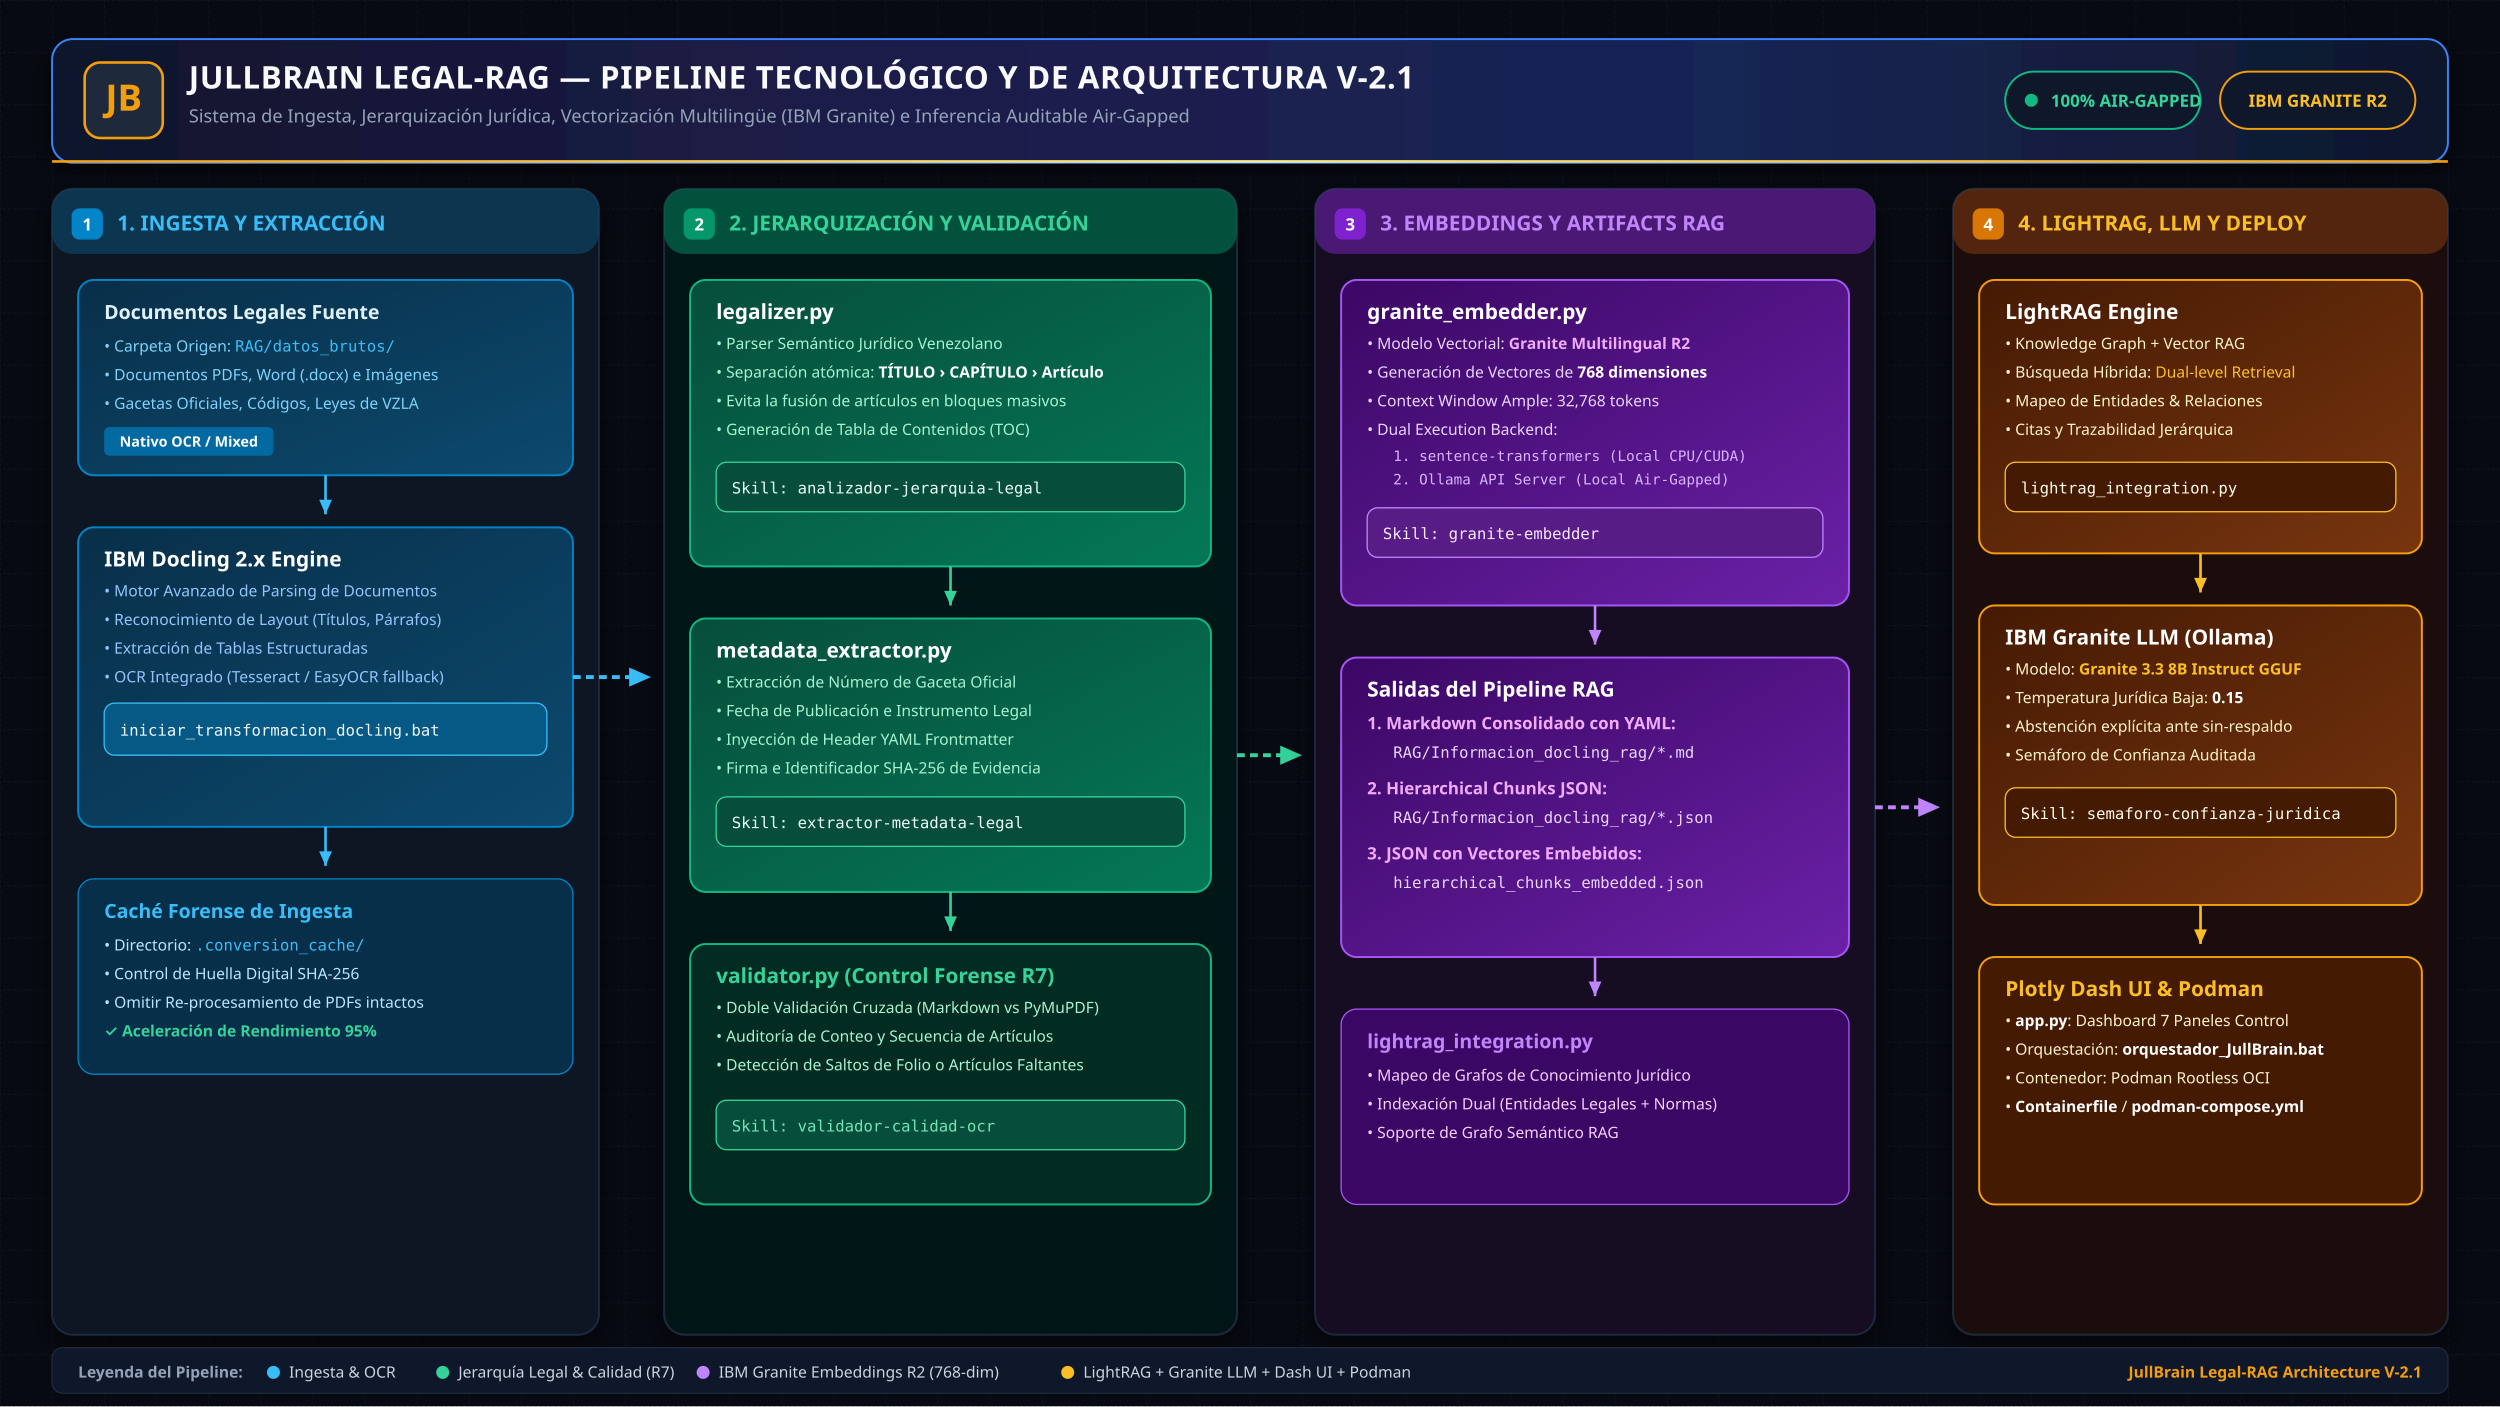
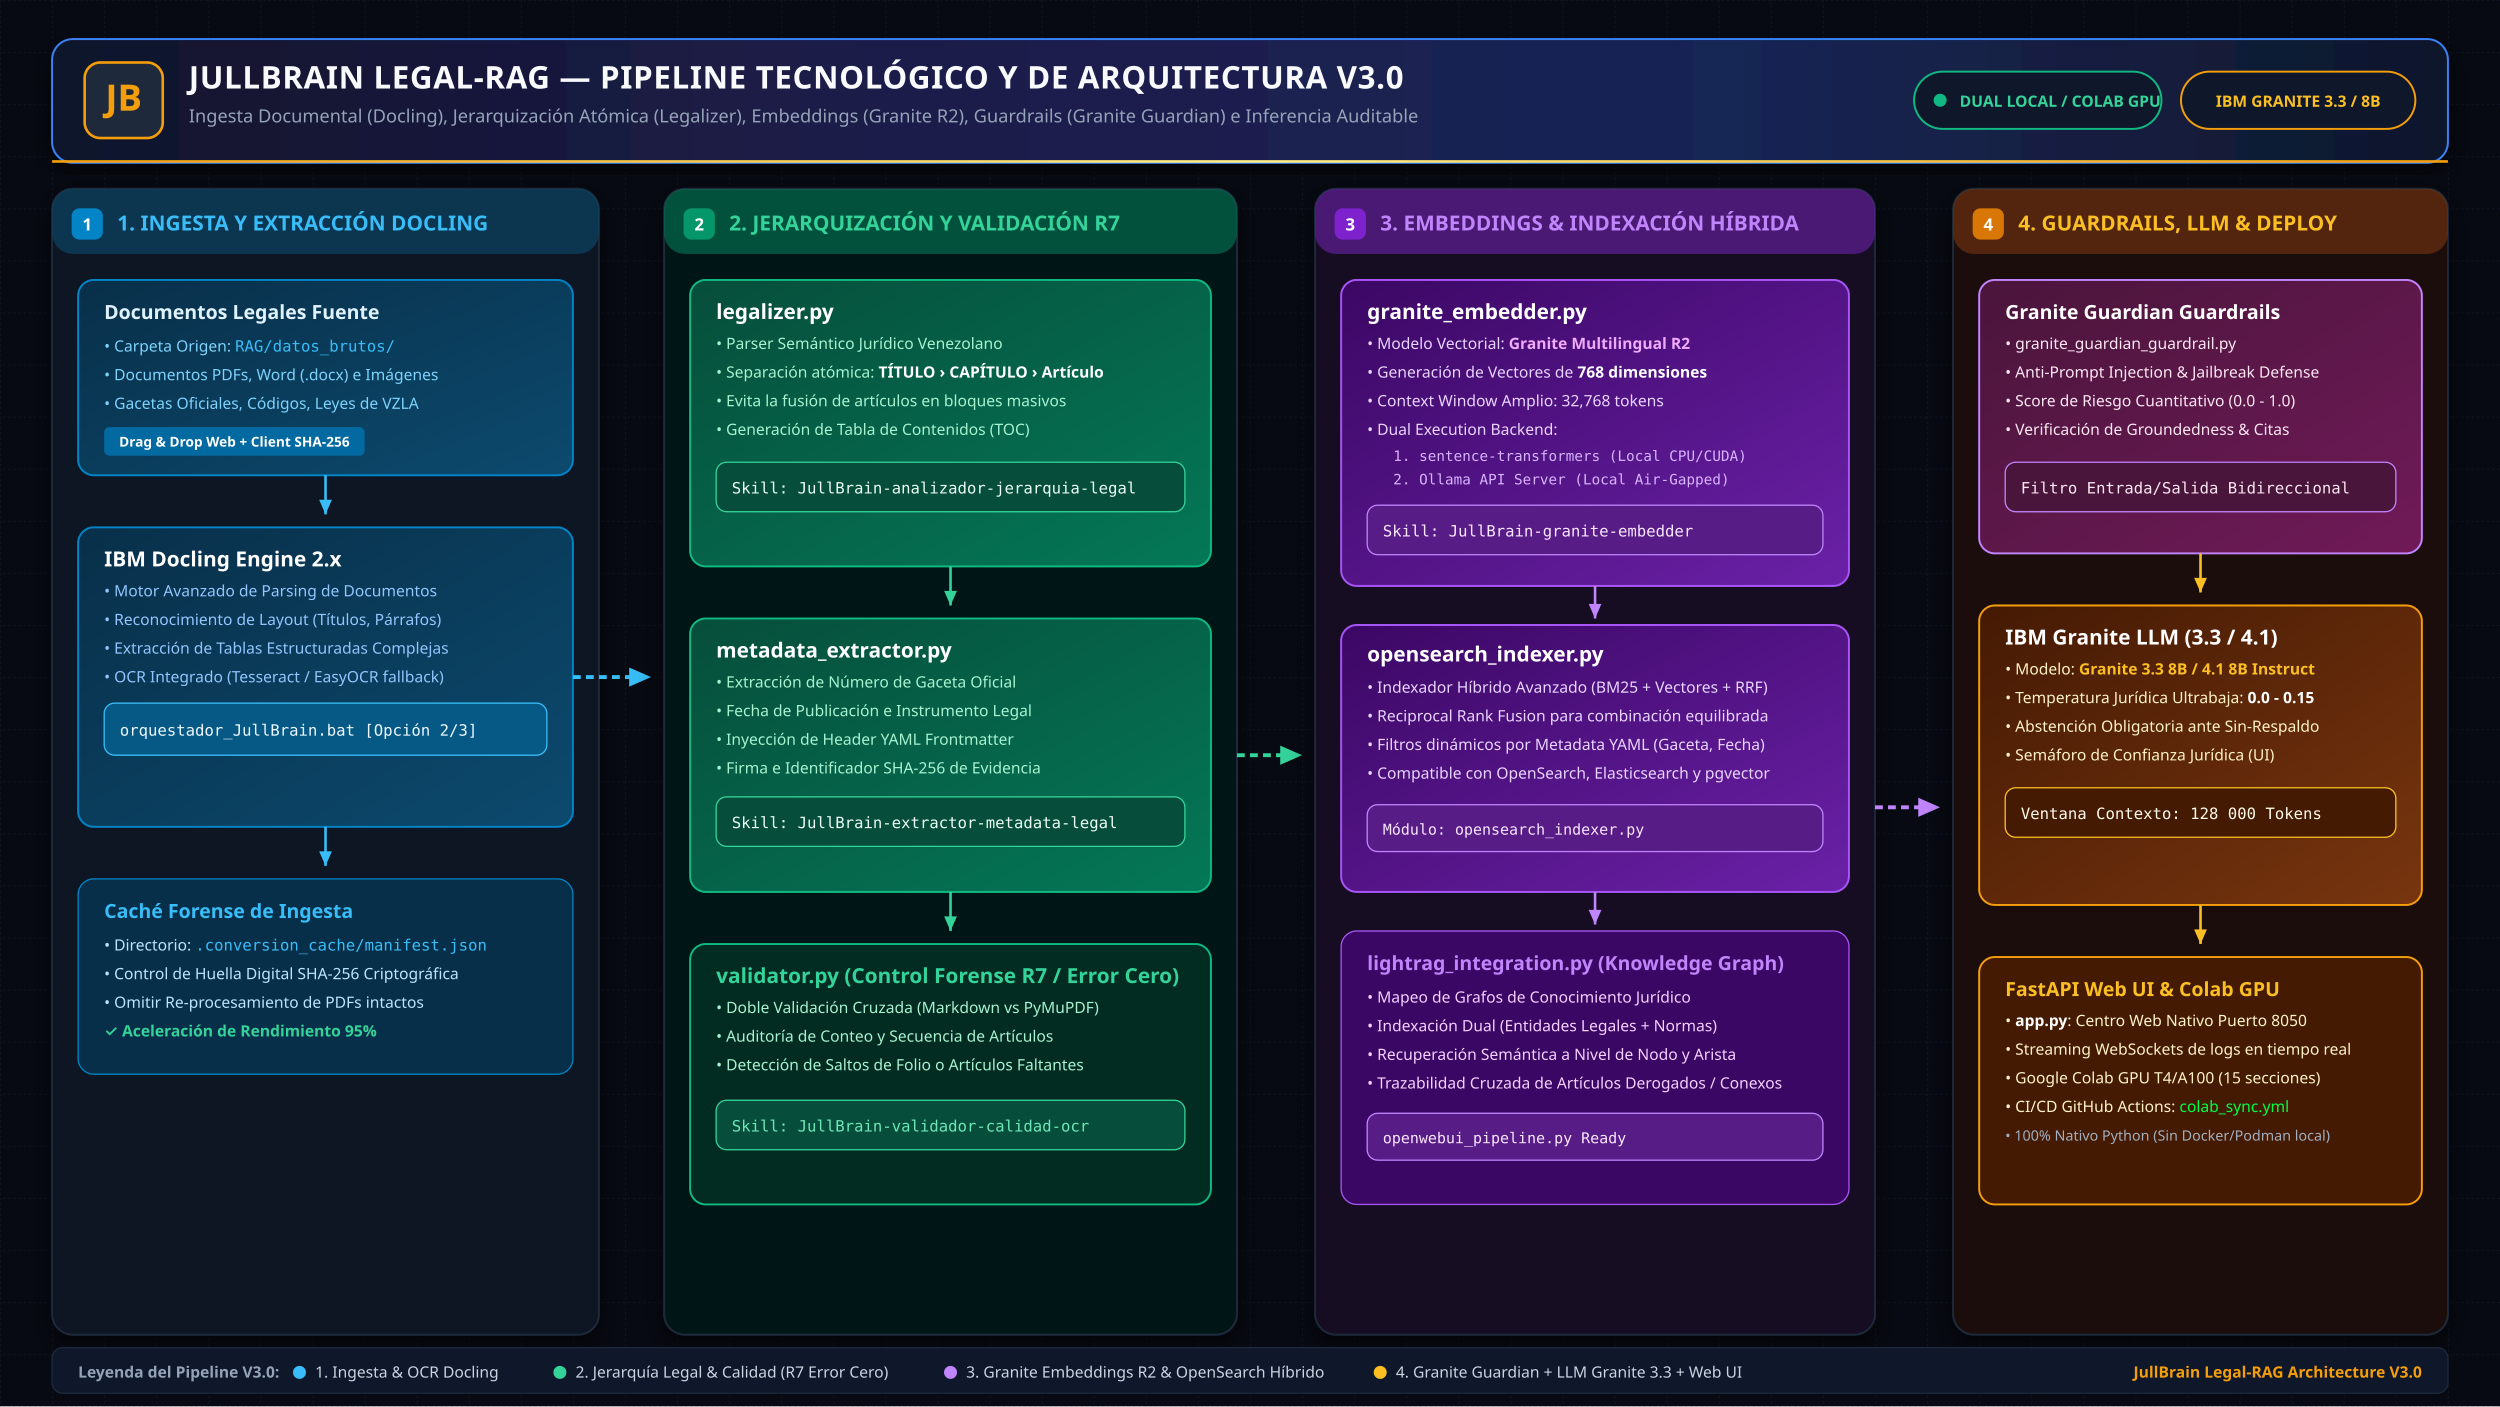
<svg xmlns="http://www.w3.org/2000/svg" width="100%" height="100%" viewBox="0 0 1920 1080" style="font-family: 'Segoe UI', system-ui, -apple-system, sans-serif; background-color: #070a12;">
  <defs>
    <pattern id="gridPattern" width="40" height="40" patternUnits="userSpaceOnUse">
      <path d="M 40 0 L 0 0 0 40" fill="none" stroke="#161f33" stroke-width="1" stroke-dasharray="2 2" />
    </pattern>
    <linearGradient id="gradHeader" x1="0%" y1="0%" x2="100%" y2="0%">
      <stop offset="0%" stop-color="#0f172a" />
      <stop offset="35%" stop-color="#1e1b4b" />
      <stop offset="70%" stop-color="#172554" />
      <stop offset="100%" stop-color="#0f172a" />
    </linearGradient>
    <linearGradient id="gradIngesta" x1="0%" y1="0%" x2="100%" y2="100%">
      <stop offset="0%" stop-color="#082f49" />
      <stop offset="100%" stop-color="#0c4a6e" />
    </linearGradient>
    <linearGradient id="gradCore" x1="0%" y1="0%" x2="100%" y2="100%">
      <stop offset="0%" stop-color="#064e3b" />
      <stop offset="100%" stop-color="#047857" />
    </linearGradient>
    <linearGradient id="gradEmbed" x1="0%" y1="0%" x2="100%" y2="100%">
      <stop offset="0%" stop-color="#3b0764" />
      <stop offset="100%" stop-color="#6b21a8" />
    </linearGradient>
+     <linearGradient id="gradGuardian" x1="0%" y1="0%" x2="100%" y2="100%">
+       <stop offset="0%" stop-color="#4a153b" />
+       <stop offset="100%" stop-color="#701a58" />
+     </linearGradient>
    <linearGradient id="gradRAG" x1="0%" y1="0%" x2="100%" y2="100%">
      <stop offset="0%" stop-color="#451a03" />
      <stop offset="100%" stop-color="#78350f" />
    </linearGradient>
    <linearGradient id="gradGoldLine" x1="0%" y1="0%" x2="100%" y2="0%">
      <stop offset="0%" stop-color="#f59e0b" />
      <stop offset="50%" stop-color="#fef08a" />
      <stop offset="100%" stop-color="#f59e0b" />
    </linearGradient>
-     <filter id="glowCyan" x="-20%" y="-20%" width="140%" height="140%">
-       <feGaussianBlur stdDeviation="8" result="blur" />
-       <feComposite in="SourceGraphic" in2="blur" operator="over" />
-     </filter>
-     <filter id="glowGold" x="-20%" y="-20%" width="140%" height="140%">
-       <feGaussianBlur stdDeviation="6" result="blur" />
-       <feComposite in="SourceGraphic" in2="blur" operator="over" />
-     </filter>
    <filter id="cardShadow" x="-10%" y="-10%" width="120%" height="120%">
      <feDropShadow dx="0" dy="8" stdDeviation="10" flood-color="#000000" flood-opacity="0.6" />
    </filter>
    <marker id="arrowCyan" viewBox="0 0 10 10" refX="8" refY="5" markerWidth="7" markerHeight="7" orient="auto-start-reverse">
      <path d="M 0 1.5 L 8 5 L 0 8.5 z" fill="#38bdf8" />
    </marker>
    <marker id="arrowGreen" viewBox="0 0 10 10" refX="8" refY="5" markerWidth="7" markerHeight="7" orient="auto-start-reverse">
      <path d="M 0 1.5 L 8 5 L 0 8.5 z" fill="#34d399" />
    </marker>
    <marker id="arrowPurple" viewBox="0 0 10 10" refX="8" refY="5" markerWidth="7" markerHeight="7" orient="auto-start-reverse">
      <path d="M 0 1.5 L 8 5 L 0 8.5 z" fill="#c084fc" />
    </marker>
    <marker id="arrowGold" viewBox="0 0 10 10" refX="8" refY="5" markerWidth="7" markerHeight="7" orient="auto-start-reverse">
      <path d="M 0 1.5 L 8 5 L 0 8.5 z" fill="#fbbf24" />
    </marker>
  </defs>
  <rect width="1920" height="1080" fill="#070a12" />
  <rect width="1920" height="1080" fill="url(#gridPattern)" opacity="0.7" />
  <rect x="40" y="30" width="1840" height="95" rx="16" fill="url(#gradHeader)" stroke="#3b82f6" stroke-width="1.5" filter="url(#cardShadow)" />
  <rect x="40" y="123" width="1840" height="2" fill="url(#gradGoldLine)" />
  <rect x="65" y="48" width="60" height="58" rx="12" fill="#1e293b" stroke="#f59e0b" stroke-width="2" />
  <text x="95" y="85" text-anchor="middle" font-size="28" font-weight="900" fill="#f59e0b">JB</text>
-   <text x="145" y="68" font-size="24" font-weight="800" fill="#f8fafc" letter-spacing="0.5">JULLBRAIN LEGAL-RAG — PIPELINE TECNOLÓGICO Y DE ARQUITECTURA V-2.1</text>
-   <text x="145" y="94" font-size="14" font-weight="500" fill="#94a3b8">Sistema de Ingesta, Jerarquización Jurídica, Vectorización Multilingüe (IBM Granite) e Inferencia Auditable Air-Gapped</text>
-   <rect x="1540" y="55" width="150" height="44" rx="22" fill="#0f172a" stroke="#10b981" stroke-width="1.5" />
-   <circle cx="1560" cy="77" r="5" fill="#10b981" />
-   <text x="1575" y="82" font-size="13" font-weight="700" fill="#34d399">100% AIR-GAPPED</text>
-   <rect x="1705" y="55" width="150" height="44" rx="22" fill="#0f172a" stroke="#f59e0b" stroke-width="1.5" />
-   <text x="1780" y="82" text-anchor="middle" font-size="13" font-weight="700" fill="#fbbf24">IBM GRANITE R2</text>
+   <text x="145" y="68" font-size="24" font-weight="800" fill="#f8fafc" letter-spacing="0.5">JULLBRAIN LEGAL-RAG — PIPELINE TECNOLÓGICO Y DE ARQUITECTURA V3.0</text>
+   <text x="145" y="94" font-size="14" font-weight="500" fill="#94a3b8">Ingesta Documental (Docling), Jerarquización Atómica (Legalizer), Embeddings (Granite R2), Guardrails (Granite Guardian) e Inferencia Auditable</text>
+   <rect x="1470" y="55" width="190" height="44" rx="22" fill="#0f172a" stroke="#10b981" stroke-width="1.5" />
+   <circle cx="1490" cy="77" r="5" fill="#10b981" />
+   <text x="1505" y="82" font-size="12" font-weight="700" fill="#34d399">DUAL LOCAL / COLAB GPU</text>
+   <rect x="1675" y="55" width="180" height="44" rx="22" fill="#0f172a" stroke="#f59e0b" stroke-width="1.5" />
+   <text x="1765" y="82" text-anchor="middle" font-size="12" font-weight="700" fill="#fbbf24">IBM GRANITE 3.3 / 8B</text>
  <rect x="40" y="145" width="420" height="880" rx="16" fill="#091322" stroke="#1e293b" stroke-width="1.5" filter="url(#cardShadow)" />
  <rect x="40" y="145" width="420" height="50" rx="16" fill="#0c4a6e" opacity="0.6" />
  <rect x="55" y="160" width="24" height="24" rx="6" fill="#0284c7" />
  <text x="67" y="177" text-anchor="middle" font-size="13" font-weight="900" fill="#ffffff">1</text>
-   <text x="90" y="177" font-size="16" font-weight="700" fill="#38bdf8">1. INGESTA Y EXTRACCIÓN</text>
+   <text x="90" y="177" font-size="16" font-weight="700" fill="#38bdf8">1. INGESTA Y EXTRACCIÓN DOCLING</text>
  <rect x="60" y="215" width="380" height="150" rx="12" fill="url(#gradIngesta)" stroke="#0284c7" stroke-width="1.5" />
  <text x="80" y="245" font-size="15" font-weight="700" fill="#e0f2fe">Documentos Legales Fuente</text>
  <text x="80" y="270" font-size="12" fill="#7dd3fc">• Carpeta Origen: <tspan font-family="monospace" fill="#38bdf8">RAG/datos_brutos/</tspan>
  </text>
  <text x="80" y="292" font-size="12" fill="#7dd3fc">• Documentos PDFs, Word (.docx) e Imágenes</text>
  <text x="80" y="314" font-size="12" fill="#7dd3fc">• Gacetas Oficiales, Códigos, Leyes de VZLA</text>
-   <rect x="80" y="328" width="130" height="22" rx="4" fill="#0369a1" />
-   <text x="145" y="343" text-anchor="middle" font-size="11" font-weight="600" fill="#ffffff">Nativo OCR / Mixed</text>
+   <rect x="80" y="328" width="200" height="22" rx="4" fill="#0369a1" />
+   <text x="180" y="343" text-anchor="middle" font-size="10.5" font-weight="600" fill="#ffffff">Drag &amp; Drop Web + Client SHA-256</text>
  <path d="M 250 365 L 250 395" stroke="#38bdf8" stroke-width="2" marker-end="url(#arrowCyan)" />
  <rect x="60" y="405" width="380" height="230" rx="12" fill="url(#gradIngesta)" stroke="#0284c7" stroke-width="1.5" />
-   <text x="80" y="435" font-size="16" font-weight="800" fill="#ffffff">IBM Docling 2.x Engine</text>
+   <text x="80" y="435" font-size="16" font-weight="800" fill="#ffffff">IBM Docling Engine 2.x</text>
  <text x="80" y="458" font-size="12" fill="#93c5fd">• Motor Avanzado de Parsing de Documentos</text>
  <text x="80" y="480" font-size="12" fill="#93c5fd">• Reconocimiento de Layout (Títulos, Párrafos)</text>
-   <text x="80" y="502" font-size="12" fill="#93c5fd">• Extracción de Tablas Estructuradas</text>
+   <text x="80" y="502" font-size="12" fill="#93c5fd">• Extracción de Tablas Estructuradas Complejas</text>
  <text x="80" y="524" font-size="12" fill="#93c5fd">• OCR Integrado (Tesseract / EasyOCR fallback)</text>
  <rect x="80" y="540" width="340" height="40" rx="8" fill="#075985" stroke="#38bdf8" stroke-width="1" />
-   <text x="92" y="565" font-size="12" font-family="monospace" fill="#f0f9ff">iniciar_transformacion_docling.bat</text>
+   <text x="92" y="565" font-size="12" font-family="monospace" fill="#f0f9ff">orquestador_JullBrain.bat [Opción 2/3]</text>
  <path d="M 250 635 L 250 665" stroke="#38bdf8" stroke-width="2" marker-end="url(#arrowCyan)" />
  <rect x="60" y="675" width="380" height="150" rx="12" fill="#082f49" stroke="#0284c7" stroke-width="1" />
  <text x="80" y="705" font-size="15" font-weight="700" fill="#38bdf8">Caché Forense de Ingesta</text>
-   <text x="80" y="730" font-size="12" fill="#bae6fd">• Directorio: <tspan font-family="monospace" fill="#38bdf8">.conversion_cache/</tspan>
-   </text>
-   <text x="80" y="752" font-size="12" fill="#bae6fd">• Control de Huella Digital SHA-256</text>
+   <text x="80" y="730" font-size="12" fill="#bae6fd">• Directorio: <tspan font-family="monospace" fill="#38bdf8">.conversion_cache/manifest.json</tspan>
+   </text>
+   <text x="80" y="752" font-size="12" fill="#bae6fd">• Control de Huella Digital SHA-256 Criptográfica</text>
  <text x="80" y="774" font-size="12" fill="#bae6fd">• Omitir Re-procesamiento de PDFs intactos</text>
  <text x="80" y="796" font-size="12" fill="#34d399" font-weight="600">✓ Aceleración de Rendimiento 95%</text>
  <path d="M 440 520 L 500 520" stroke="#38bdf8" stroke-width="3" stroke-dasharray="6 4" marker-end="url(#arrowCyan)" />
  <rect x="510" y="145" width="440" height="880" rx="16" fill="#061814" stroke="#1e293b" stroke-width="1.5" filter="url(#cardShadow)" />
  <rect x="510" y="145" width="440" height="50" rx="16" fill="#047857" opacity="0.6" />
  <rect x="525" y="160" width="24" height="24" rx="6" fill="#059669" />
  <text x="537" y="177" text-anchor="middle" font-size="13" font-weight="900" fill="#ffffff">2</text>
-   <text x="560" y="177" font-size="16" font-weight="700" fill="#34d399">2. JERARQUIZACIÓN Y VALIDACIÓN</text>
+   <text x="560" y="177" font-size="16" font-weight="700" fill="#34d399">2. JERARQUIZACIÓN Y VALIDACIÓN R7</text>
  <rect x="530" y="215" width="400" height="220" rx="12" fill="url(#gradCore)" stroke="#10b981" stroke-width="1.5" />
  <text x="550" y="245" font-size="16" font-weight="800" fill="#ffffff">legalizer.py</text>
  <text x="550" y="268" font-size="12" fill="#a7f3d0">• Parser Semántico Jurídico Venezolano</text>
  <text x="550" y="290" font-size="12" fill="#a7f3d0">• Separación atómica: <tspan font-weight="700" fill="#ffffff">TÍTULO › CAPÍTULO › Artículo</tspan>
  </text>
  <text x="550" y="312" font-size="12" fill="#a7f3d0">• Evita la fusión de artículos en bloques masivos</text>
  <text x="550" y="334" font-size="12" fill="#a7f3d0">• Generación de Tabla de Contenidos (TOC)</text>
  <rect x="550" y="355" width="360" height="38" rx="8" fill="#064e3b" stroke="#34d399" stroke-width="1" />
-   <text x="562" y="379" font-size="12" font-family="monospace" fill="#ecfdf5">Skill: analizador-jerarquia-legal</text>
+   <text x="562" y="379" font-size="12" font-family="monospace" fill="#ecfdf5">Skill: JullBrain-analizador-jerarquia-legal</text>
  <path d="M 730 435 L 730 465" stroke="#34d399" stroke-width="2" marker-end="url(#arrowGreen)" />
  <rect x="530" y="475" width="400" height="210" rx="12" fill="url(#gradCore)" stroke="#10b981" stroke-width="1.5" />
  <text x="550" y="505" font-size="16" font-weight="800" fill="#ffffff">metadata_extractor.py</text>
  <text x="550" y="528" font-size="12" fill="#a7f3d0">• Extracción de Número de Gaceta Oficial</text>
  <text x="550" y="550" font-size="12" fill="#a7f3d0">• Fecha de Publicación e Instrumento Legal</text>
  <text x="550" y="572" font-size="12" fill="#a7f3d0">• Inyección de Header YAML Frontmatter</text>
  <text x="550" y="594" font-size="12" fill="#a7f3d0">• Firma e Identificador SHA-256 de Evidencia</text>
  <rect x="550" y="612" width="360" height="38" rx="8" fill="#064e3b" stroke="#34d399" stroke-width="1" />
-   <text x="562" y="636" font-size="12" font-family="monospace" fill="#ecfdf5">Skill: extractor-metadata-legal</text>
+   <text x="562" y="636" font-size="12" font-family="monospace" fill="#ecfdf5">Skill: JullBrain-extractor-metadata-legal</text>
  <path d="M 730 685 L 730 715" stroke="#34d399" stroke-width="2" marker-end="url(#arrowGreen)" />
  <rect x="530" y="725" width="400" height="200" rx="12" fill="#022c22" stroke="#10b981" stroke-width="1.5" />
-   <text x="550" y="755" font-size="16" font-weight="800" fill="#34d399">validator.py (Control Forense R7)</text>
+   <text x="550" y="755" font-size="16" font-weight="800" fill="#34d399">validator.py (Control Forense R7 / Error Cero)</text>
  <text x="550" y="778" font-size="12" fill="#a7f3d0">• Doble Validación Cruzada (Markdown vs PyMuPDF)</text>
  <text x="550" y="800" font-size="12" fill="#a7f3d0">• Auditoría de Conteo y Secuencia de Artículos</text>
  <text x="550" y="822" font-size="12" fill="#a7f3d0">• Detección de Saltos de Folio o Artículos Faltantes</text>
  <rect x="550" y="845" width="360" height="38" rx="8" fill="#064e3b" stroke="#34d399" stroke-width="1" />
-   <text x="562" y="869" font-size="12" font-family="monospace" fill="#6ee7b7">Skill: validador-calidad-ocr</text>
+   <text x="562" y="869" font-size="12" font-family="monospace" fill="#6ee7b7">Skill: JullBrain-validador-calidad-ocr</text>
  <path d="M 950 580 L 1000 580" stroke="#34d399" stroke-width="3" stroke-dasharray="6 4" marker-end="url(#arrowGreen)" />
  <rect x="1010" y="145" width="430" height="880" rx="16" fill="#140922" stroke="#1e293b" stroke-width="1.5" filter="url(#cardShadow)" />
  <rect x="1010" y="145" width="430" height="50" rx="16" fill="#6b21a8" opacity="0.6" />
  <rect x="1025" y="160" width="24" height="24" rx="6" fill="#7e22ce" />
  <text x="1037" y="177" text-anchor="middle" font-size="13" font-weight="900" fill="#ffffff">3</text>
-   <text x="1060" y="177" font-size="16" font-weight="700" fill="#c084fc">3. EMBEDDINGS Y ARTIFACTS RAG</text>
-   <rect x="1030" y="215" width="390" height="250" rx="12" fill="url(#gradEmbed)" stroke="#a855f7" stroke-width="1.5" />
+   <text x="1060" y="177" font-size="16" font-weight="700" fill="#c084fc">3. EMBEDDINGS &amp; INDEXACIÓN HÍBRIDA</text>
+   <rect x="1030" y="215" width="390" height="235" rx="12" fill="url(#gradEmbed)" stroke="#a855f7" stroke-width="1.5" />
  <text x="1050" y="245" font-size="16" font-weight="800" fill="#ffffff">granite_embedder.py</text>
  <text x="1050" y="268" font-size="12" fill="#e9d5ff">• Modelo Vectorial: <tspan font-weight="700" fill="#f0abfc">Granite Multilingual R2</tspan>
  </text>
  <text x="1050" y="290" font-size="12" fill="#e9d5ff">• Generación de Vectores de <tspan font-weight="700" fill="#ffffff">768 dimensiones</tspan>
  </text>
-   <text x="1050" y="312" font-size="12" fill="#e9d5ff">• Context Window Ample: 32,768 tokens</text>
+   <text x="1050" y="312" font-size="12" fill="#e9d5ff">• Context Window Amplio: 32,768 tokens</text>
  <text x="1050" y="334" font-size="12" fill="#e9d5ff">• Dual Execution Backend:</text>
  <text x="1070" y="354" font-size="11" font-family="monospace" fill="#d8b4fe">1. sentence-transformers (Local CPU/CUDA)</text>
  <text x="1070" y="372" font-size="11" font-family="monospace" fill="#d8b4fe">2. Ollama API Server (Local Air-Gapped)</text>
-   <rect x="1050" y="390" width="350" height="38" rx="8" fill="#581c87" stroke="#c084fc" stroke-width="1" />
-   <text x="1062" y="414" font-size="12" font-family="monospace" fill="#fae8ff">Skill: granite-embedder</text>
-   <path d="M 1225 465 L 1225 495" stroke="#c084fc" stroke-width="2" marker-end="url(#arrowPurple)" />
-   <rect x="1030" y="505" width="390" height="230" rx="12" fill="url(#gradEmbed)" stroke="#a855f7" stroke-width="1.5" />
-   <text x="1050" y="535" font-size="16" font-weight="800" fill="#ffffff">Salidas del Pipeline RAG</text>
-   <text x="1050" y="560" font-size="13" font-weight="700" fill="#f0abfc">1. Markdown Consolidado con YAML:</text>
-   <text x="1070" y="582" font-size="12" font-family="monospace" fill="#e9d5ff">RAG/Informacion_docling_rag/*.md</text>
-   <text x="1050" y="610" font-size="13" font-weight="700" fill="#f0abfc">2. Hierarchical Chunks JSON:</text>
-   <text x="1070" y="632" font-size="12" font-family="monospace" fill="#e9d5ff">RAG/Informacion_docling_rag/*.json</text>
-   <text x="1050" y="660" font-size="13" font-weight="700" fill="#f0abfc">3. JSON con Vectores Embebidos:</text>
-   <text x="1070" y="682" font-size="12" font-family="monospace" fill="#e9d5ff">hierarchical_chunks_embedded.json</text>
-   <path d="M 1225 735 L 1225 765" stroke="#c084fc" stroke-width="2" marker-end="url(#arrowPurple)" />
-   <rect x="1030" y="775" width="390" height="150" rx="12" fill="#3b0764" stroke="#a855f7" stroke-width="1" />
-   <text x="1050" y="805" font-size="15" font-weight="700" fill="#c084fc">lightrag_integration.py</text>
-   <text x="1050" y="830" font-size="12" fill="#f5d0fe">• Mapeo de Grafos de Conocimiento Jurídico</text>
-   <text x="1050" y="852" font-size="12" fill="#f5d0fe">• Indexación Dual (Entidades Legales + Normas)</text>
-   <text x="1050" y="874" font-size="12" fill="#f5d0fe">• Soporte de Grafo Semántico RAG</text>
+   <rect x="1050" y="388" width="350" height="38" rx="8" fill="#581c87" stroke="#c084fc" stroke-width="1" />
+   <text x="1062" y="412" font-size="12" font-family="monospace" fill="#fae8ff">Skill: JullBrain-granite-embedder</text>
+   <path d="M 1225 450 L 1225 475" stroke="#c084fc" stroke-width="2" marker-end="url(#arrowPurple)" />
+   <rect x="1030" y="480" width="390" height="205" rx="12" fill="url(#gradEmbed)" stroke="#a855f7" stroke-width="1.5" />
+   <text x="1050" y="508" font-size="16" font-weight="800" fill="#ffffff">opensearch_indexer.py</text>
+   <text x="1050" y="532" font-size="12" fill="#e9d5ff">• Indexador Híbrido Avanzado (BM25 + Vectores + RRF)</text>
+   <text x="1050" y="554" font-size="12" fill="#e9d5ff">• Reciprocal Rank Fusion para combinación equilibrada</text>
+   <text x="1050" y="576" font-size="12" fill="#e9d5ff">• Filtros dinámicos por Metadata YAML (Gaceta, Fecha)</text>
+   <text x="1050" y="598" font-size="12" fill="#e9d5ff">• Compatible con OpenSearch, Elasticsearch y pgvector</text>
+   <rect x="1050" y="618" width="350" height="36" rx="8" fill="#581c87" stroke="#c084fc" stroke-width="1" />
+   <text x="1062" y="641" font-size="11.5" font-family="monospace" fill="#fae8ff">Módulo: opensearch_indexer.py</text>
+   <path d="M 1225 685 L 1225 710" stroke="#c084fc" stroke-width="2" marker-end="url(#arrowPurple)" />
+   <rect x="1030" y="715" width="390" height="210" rx="12" fill="#3b0764" stroke="#a855f7" stroke-width="1" />
+   <text x="1050" y="745" font-size="15" font-weight="700" fill="#c084fc">lightrag_integration.py (Knowledge Graph)</text>
+   <text x="1050" y="770" font-size="12" fill="#f5d0fe">• Mapeo de Grafos de Conocimiento Jurídico</text>
+   <text x="1050" y="792" font-size="12" fill="#f5d0fe">• Indexación Dual (Entidades Legales + Normas)</text>
+   <text x="1050" y="814" font-size="12" fill="#f5d0fe">• Recuperación Semántica a Nivel de Nodo y Arista</text>
+   <text x="1050" y="836" font-size="12" fill="#f5d0fe">• Trazabilidad Cruzada de Artículos Derogados / Conexos</text>
+   <rect x="1050" y="855" width="350" height="36" rx="8" fill="#581c87" stroke="#c084fc" stroke-width="1" />
+   <text x="1062" y="878" font-size="11.5" font-family="monospace" fill="#fae8ff">openwebui_pipeline.py Ready</text>
  <path d="M 1440 620 L 1490 620" stroke="#c084fc" stroke-width="3" stroke-dasharray="6 4" marker-end="url(#arrowPurple)" />
  <rect x="1500" y="145" width="380" height="880" rx="16" fill="#1c0f07" stroke="#1e293b" stroke-width="1.5" filter="url(#cardShadow)" />
  <rect x="1500" y="145" width="380" height="50" rx="16" fill="#78350f" opacity="0.6" />
  <rect x="1515" y="160" width="24" height="24" rx="6" fill="#d97706" />
  <text x="1527" y="177" text-anchor="middle" font-size="13" font-weight="900" fill="#ffffff">4</text>
-   <text x="1550" y="177" font-size="16" font-weight="700" fill="#fbbf24">4. LIGHTRAG, LLM Y DEPLOY</text>
-   <rect x="1520" y="215" width="340" height="210" rx="12" fill="url(#gradRAG)" stroke="#f59e0b" stroke-width="1.5" />
-   <text x="1540" y="245" font-size="16" font-weight="800" fill="#ffffff">LightRAG Engine</text>
-   <text x="1540" y="268" font-size="12" fill="#fef3c7">• Knowledge Graph + Vector RAG</text>
-   <text x="1540" y="290" font-size="12" fill="#fef3c7">• Búsqueda Híbrida: <tspan fill="#fbbf24">Dual-level Retrieval</tspan>
-   </text>
-   <text x="1540" y="312" font-size="12" fill="#fef3c7">• Mapeo de Entidades &amp; Relaciones</text>
-   <text x="1540" y="334" font-size="12" fill="#fef3c7">• Citas y Trazabilidad Jerárquica</text>
-   <rect x="1540" y="355" width="300" height="38" rx="8" fill="#451a03" stroke="#fbbf24" stroke-width="1" />
-   <text x="1552" y="379" font-size="12" font-family="monospace" fill="#fffbeb">lightrag_integration.py</text>
+   <text x="1550" y="177" font-size="16" font-weight="700" fill="#fbbf24">4. GUARDRAILS, LLM &amp; DEPLOY</text>
+   <rect x="1520" y="215" width="340" height="210" rx="12" fill="url(#gradGuardian)" stroke="#c084fc" stroke-width="1.5" />
+   <text x="1540" y="245" font-size="15" font-weight="800" fill="#ffffff">Granite Guardian Guardrails</text>
+   <text x="1540" y="268" font-size="12" fill="#fce7f3">• granite_guardian_guardrail.py</text>
+   <text x="1540" y="290" font-size="12" fill="#fce7f3">• Anti-Prompt Injection &amp; Jailbreak Defense</text>
+   <text x="1540" y="312" font-size="12" fill="#fce7f3">• Score de Riesgo Cuantitativo (0.0 - 1.0)</text>
+   <text x="1540" y="334" font-size="12" fill="#fce7f3">• Verificación de Groundedness &amp; Citas</text>
+   <rect x="1540" y="355" width="300" height="38" rx="8" fill="#4a153b" stroke="#c084fc" stroke-width="1" />
+   <text x="1552" y="379" font-size="12" font-family="monospace" fill="#fce7f3">Filtro Entrada/Salida Bidireccional</text>
  <path d="M 1690 425 L 1690 455" stroke="#fbbf24" stroke-width="2" marker-end="url(#arrowGold)" />
  <rect x="1520" y="465" width="340" height="230" rx="12" fill="url(#gradRAG)" stroke="#f59e0b" stroke-width="1.5" />
-   <text x="1540" y="495" font-size="16" font-weight="800" fill="#ffffff">IBM Granite LLM (Ollama)</text>
-   <text x="1540" y="518" font-size="12" fill="#fef3c7">• Modelo: <tspan font-weight="700" fill="#fbbf24">Granite 3.3 8B Instruct GGUF</tspan>
-   </text>
-   <text x="1540" y="540" font-size="12" fill="#fef3c7">• Temperatura Jurídica Baja: <tspan font-weight="700" fill="#ffffff">0.15</tspan>
-   </text>
-   <text x="1540" y="562" font-size="12" fill="#fef3c7">• Abstención explícita ante sin-respaldo</text>
-   <text x="1540" y="584" font-size="12" fill="#fef3c7">• Semáforo de Confianza Auditada</text>
+   <text x="1540" y="495" font-size="16" font-weight="800" fill="#ffffff">IBM Granite LLM (3.3 / 4.1)</text>
+   <text x="1540" y="518" font-size="12" fill="#fef3c7">• Modelo: <tspan font-weight="700" fill="#fbbf24">Granite 3.3 8B / 4.1 8B Instruct</tspan>
+   </text>
+   <text x="1540" y="540" font-size="12" fill="#fef3c7">• Temperatura Jurídica Ultrabaja: <tspan font-weight="700" fill="#ffffff">0.0 - 0.15</tspan>
+   </text>
+   <text x="1540" y="562" font-size="12" fill="#fef3c7">• Abstención Obligatoria ante Sin-Respaldo</text>
+   <text x="1540" y="584" font-size="12" fill="#fef3c7">• Semáforo de Confianza Jurídica (UI)</text>
  <rect x="1540" y="605" width="300" height="38" rx="8" fill="#451a03" stroke="#fbbf24" stroke-width="1" />
-   <text x="1552" y="629" font-size="12" font-family="monospace" fill="#fffbeb">Skill: semaforo-confianza-juridica</text>
+   <text x="1552" y="629" font-size="12" font-family="monospace" fill="#fffbeb">Ventana Contexto: 128 000 Tokens</text>
  <path d="M 1690 695 L 1690 725" stroke="#fbbf24" stroke-width="2" marker-end="url(#arrowGold)" />
  <rect x="1520" y="735" width="340" height="190" rx="12" fill="#451a03" stroke="#f59e0b" stroke-width="1.5" />
-   <text x="1540" y="765" font-size="16" font-weight="800" fill="#fbbf24">Plotly Dash UI &amp; Podman</text>
-   <text x="1540" y="788" font-size="12" fill="#fef3c7">• <tspan stroke="none" fill="#ffffff" font-weight="700">app.py</tspan>: Dashboard 7 Paneles Control</text>
-   <text x="1540" y="810" font-size="12" fill="#fef3c7">• Orquestación: <tspan stroke="none" fill="#ffffff" font-weight="700">orquestador_JullBrain.bat</tspan>
-   </text>
-   <text x="1540" y="832" font-size="12" fill="#fef3c7">• Contenedor: Podman Rootless OCI</text>
-   <text x="1540" y="854" font-size="12" fill="#fef3c7">• <tspan stroke="none" fill="#ffffff" font-weight="700">Containerfile</tspan> / <tspan stroke="none" fill="#ffffff" font-weight="700">podman-compose.yml</tspan>
-   </text>
+   <text x="1540" y="765" font-size="15" font-weight="800" fill="#fbbf24">FastAPI Web UI &amp; Colab GPU</text>
+   <text x="1540" y="788" font-size="12" fill="#fef3c7">• <tspan fill="#ffffff" font-weight="700">app.py</tspan>: Centro Web Nativo Puerto 8050</text>
+   <text x="1540" y="810" font-size="12" fill="#fef3c7">• Streaming WebSockets de logs en tiempo real</text>
+   <text x="1540" y="832" font-size="12" fill="#fef3c7">• Google Colab GPU T4/A100 (15 secciones)</text>
+   <text x="1540" y="854" font-size="12" fill="#fef3c7">• CI/CD GitHub Actions: <tspan fill="#00FF41">colab_sync.yml</tspan>
+   </text>
+   <text x="1540" y="876" font-size="11" fill="#a0aec0">• 100% Nativo Python (Sin Docker/Podman local)</text>
  <rect x="40" y="1035" width="1840" height="35" rx="8" fill="#0f172a" stroke="#1e293b" stroke-width="1" />
-   <text x="60" y="1058" font-size="12" font-weight="600" fill="#94a3b8">Leyenda del Pipeline:</text>
-   <circle cx="210" cy="1054" r="5" fill="#38bdf8" />
-   <text x="222" y="1058" font-size="12" fill="#cbd5e1">Ingesta &amp; OCR</text>
-   <circle cx="340" cy="1054" r="5" fill="#34d399" />
-   <text x="352" y="1058" font-size="12" fill="#cbd5e1">Jerarquía Legal &amp; Calidad (R7)</text>
-   <circle cx="540" cy="1054" r="5" fill="#c084fc" />
-   <text x="552" y="1058" font-size="12" fill="#cbd5e1">IBM Granite Embeddings R2 (768-dim)</text>
-   <circle cx="820" cy="1054" r="5" fill="#fbbf24" />
-   <text x="832" y="1058" font-size="12" fill="#cbd5e1">LightRAG + Granite LLM + Dash UI + Podman</text>
-   <text x="1860" y="1058" text-anchor="end" font-size="12" font-weight="700" fill="#f59e0b">JullBrain Legal-RAG Architecture V-2.1</text>
+   <text x="60" y="1058" font-size="12" font-weight="600" fill="#94a3b8">Leyenda del Pipeline V3.0:</text>
+   <circle cx="230" cy="1054" r="5" fill="#38bdf8" />
+   <text x="242" y="1058" font-size="12" fill="#cbd5e1">1. Ingesta &amp; OCR Docling</text>
+   <circle cx="430" cy="1054" r="5" fill="#34d399" />
+   <text x="442" y="1058" font-size="12" fill="#cbd5e1">2. Jerarquía Legal &amp; Calidad (R7 Error Cero)</text>
+   <circle cx="730" cy="1054" r="5" fill="#c084fc" />
+   <text x="742" y="1058" font-size="12" fill="#cbd5e1">3. Granite Embeddings R2 &amp; OpenSearch Híbrido</text>
+   <circle cx="1060" cy="1054" r="5" fill="#fbbf24" />
+   <text x="1072" y="1058" font-size="12" fill="#cbd5e1">4. Granite Guardian + LLM Granite 3.3 + Web UI</text>
+   <text x="1860" y="1058" text-anchor="end" font-size="12" font-weight="700" fill="#f59e0b">JullBrain Legal-RAG Architecture V3.0</text>
</svg>
